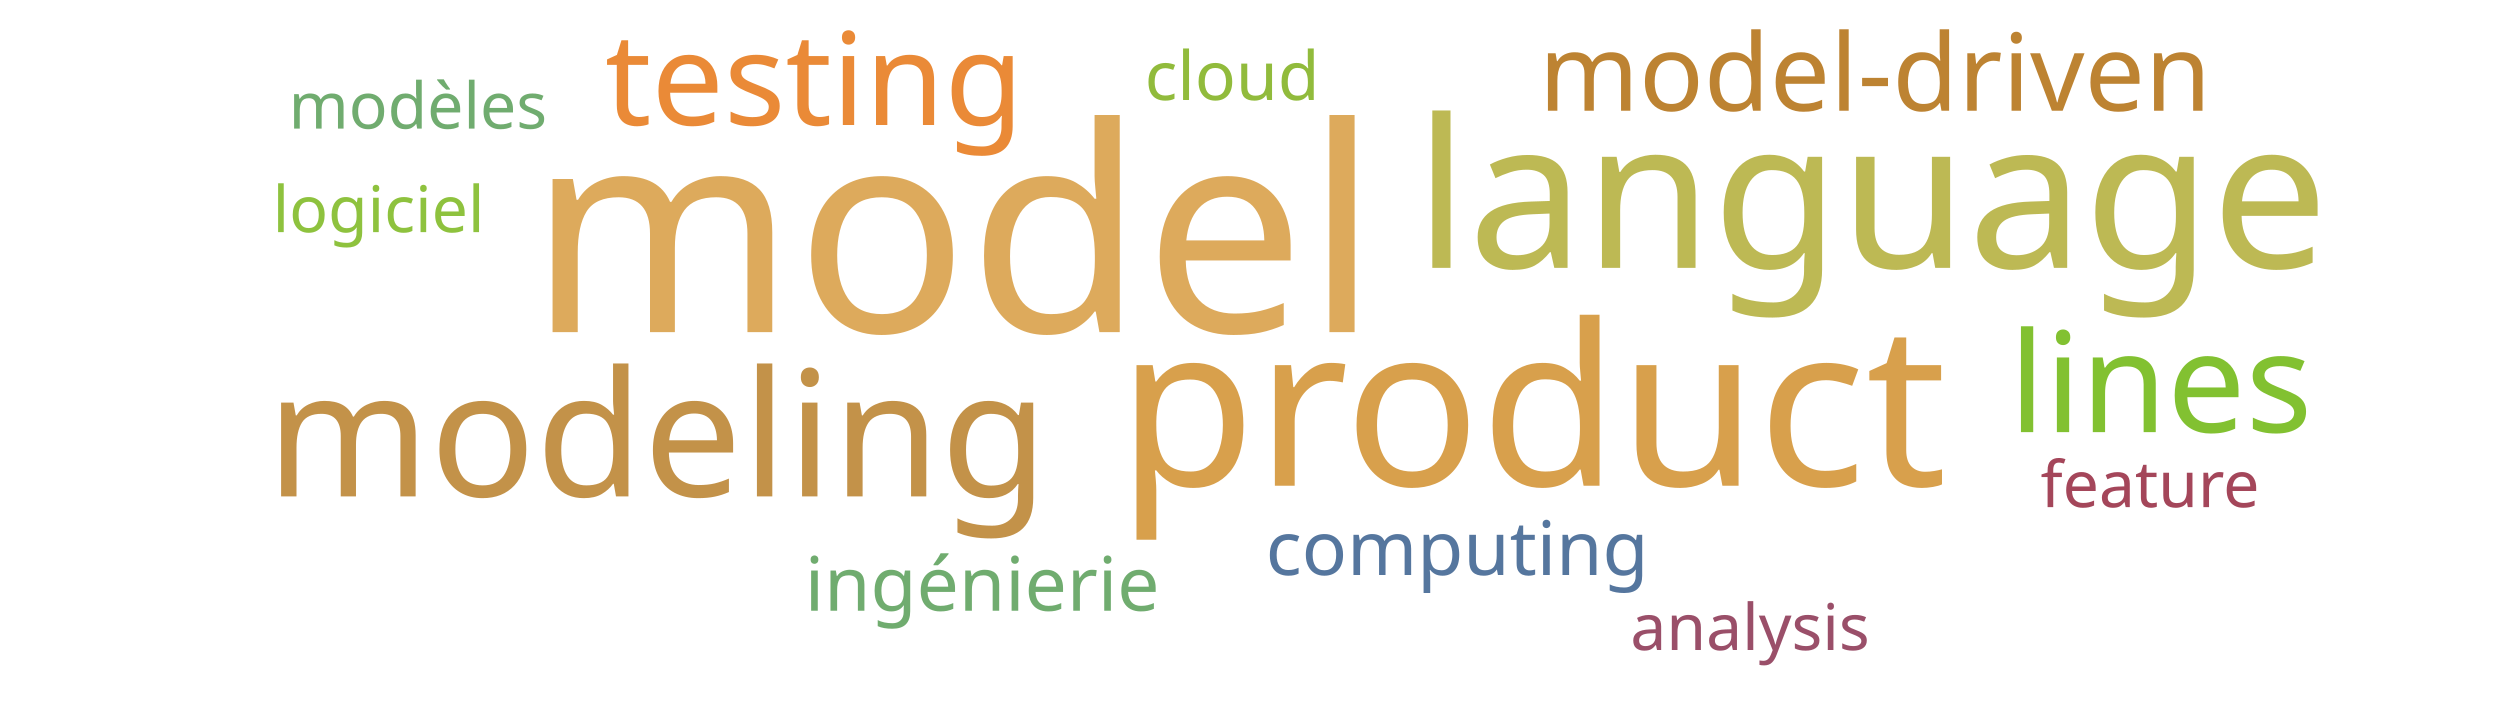
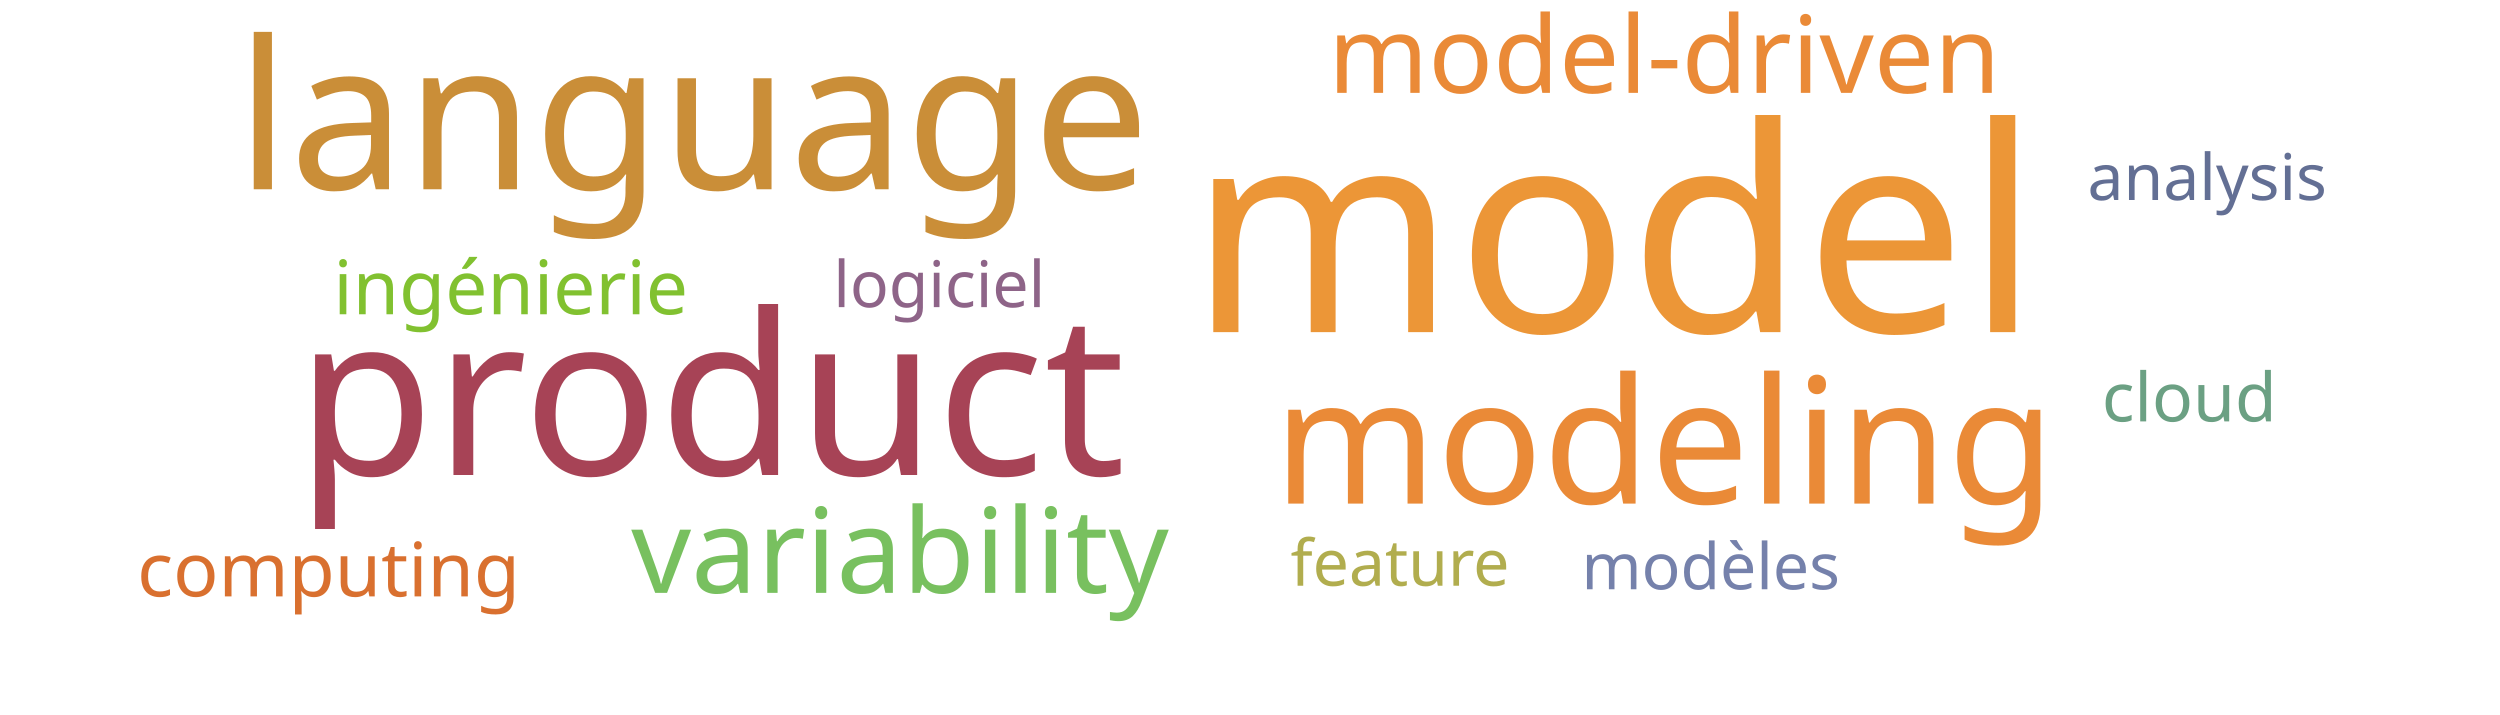
<svg xmlns="http://www.w3.org/2000/svg" width="700" height="200">
  <g transform="translate(350, 100)">
-     <text text-anchor="middle" style="font-family: Impact; font-size: 80px; fill: #ddaa5c" transform="translate(-83,-7)rotate(0)">model</text>
-     <text text-anchor="middle" style="font-family: Impact; font-size: 63px; fill: #d8a04c" transform="translate(79,36)rotate(0)">product</text>
-     <text text-anchor="middle" style="font-family: Impact; font-size: 58px; fill: #bdb954" transform="translate(174,-25)rotate(0)">language</text>
-     <text text-anchor="middle" style="font-family: Impact; font-size: 49px; fill: #c39249" transform="translate(-166,39)rotate(0)">modeling</text>
-     <text text-anchor="middle" style="font-family: Impact; font-size: 39px; fill: #82c131" transform="translate(255,21)rotate(0)">lines</text>
-     <text text-anchor="middle" style="font-family: Impact; font-size: 36px; fill: #ea8a37" transform="translate(-122,-65)rotate(0)">testing</text>
-     <text text-anchor="middle" style="font-family: Impact; font-size: 30px; fill: #bd8332" transform="translate(175,-69)rotate(0)">model-driven</text>
-     <text text-anchor="middle" style="font-family: Impact; font-size: 21px; fill: #70ac6f" transform="translate(-75,71)rotate(0)">ingénierie</text>
-     <text text-anchor="middle" style="font-family: Impact; font-size: 21px; fill: #55769e" transform="translate(58,61)rotate(0)">computing</text>
-     <text text-anchor="middle" style="font-family: Impact; font-size: 19px; fill: #91bb3c" transform="translate(-5,-72)rotate(0)">cloud</text>
-     <text text-anchor="middle" style="font-family: Impact; font-size: 18px; fill: #a4465a" transform="translate(252,42)rotate(0)">feature</text>
-     <text text-anchor="middle" style="font-family: Impact; font-size: 18px; fill: #9a4f69" transform="translate(140,82)rotate(0)">analysis</text>
-     <text text-anchor="middle" style="font-family: Impact; font-size: 18px; fill: #70ac6f" transform="translate(-233,-64)rotate(0)">modèles</text>
-     <text text-anchor="middle" style="font-family: Impact; font-size: 18px; fill: #8ec23e" transform="translate(-244,-35)rotate(0)">logiciel</text>
+     <text text-anchor="middle" style="font-family: Impact; font-size: 80px; fill: #ec9637" transform="translate(102,-7)rotate(0)">model</text>
+     <text text-anchor="middle" style="font-family: Impact; font-size: 63px; fill: #a74356" transform="translate(-151,33)rotate(0)">product</text>
+     <text text-anchor="middle" style="font-family: Impact; font-size: 58px; fill: #ca8e38" transform="translate(-156,-47)rotate(0)">language</text>
+     <text text-anchor="middle" style="font-family: Impact; font-size: 49px; fill: #ea8a37" transform="translate(116,41)rotate(0)">modeling</text>
+     <text text-anchor="middle" style="font-family: Impact; font-size: 33px; fill: #78c05f" transform="translate(-98,66)rotate(0)">variability</text>
+     <text text-anchor="middle" style="font-family: Impact; font-size: 30px; fill: #ea8a37" transform="translate(116,-74)rotate(0)">model-driven</text>
+     <text text-anchor="middle" style="font-family: Impact; font-size: 21px; fill: #81c130" transform="translate(-207,-12)rotate(0)">ingénierie</text>
+     <text text-anchor="middle" style="font-family: Impact; font-size: 21px; fill: #d9702f" transform="translate(-258,67)rotate(0)">computing</text>
+     <text text-anchor="middle" style="font-family: Impact; font-size: 19px; fill: #6ba083" transform="translate(263,18)rotate(0)">cloud</text>
+     <text text-anchor="middle" style="font-family: Impact; font-size: 18px; fill: #b1ad4e" transform="translate(42,64)rotate(0)">feature</text>
+     <text text-anchor="middle" style="font-family: Impact; font-size: 18px; fill: #636f94" transform="translate(268,-44)rotate(0)">analysis</text>
+     <text text-anchor="middle" style="font-family: Impact; font-size: 18px; fill: #7581ab" transform="translate(129,65)rotate(0)">modèles</text>
+     <text text-anchor="middle" style="font-family: Impact; font-size: 18px; fill: #8e6488" transform="translate(-87,-14)rotate(0)">logiciel</text>
  </g>
</svg>
